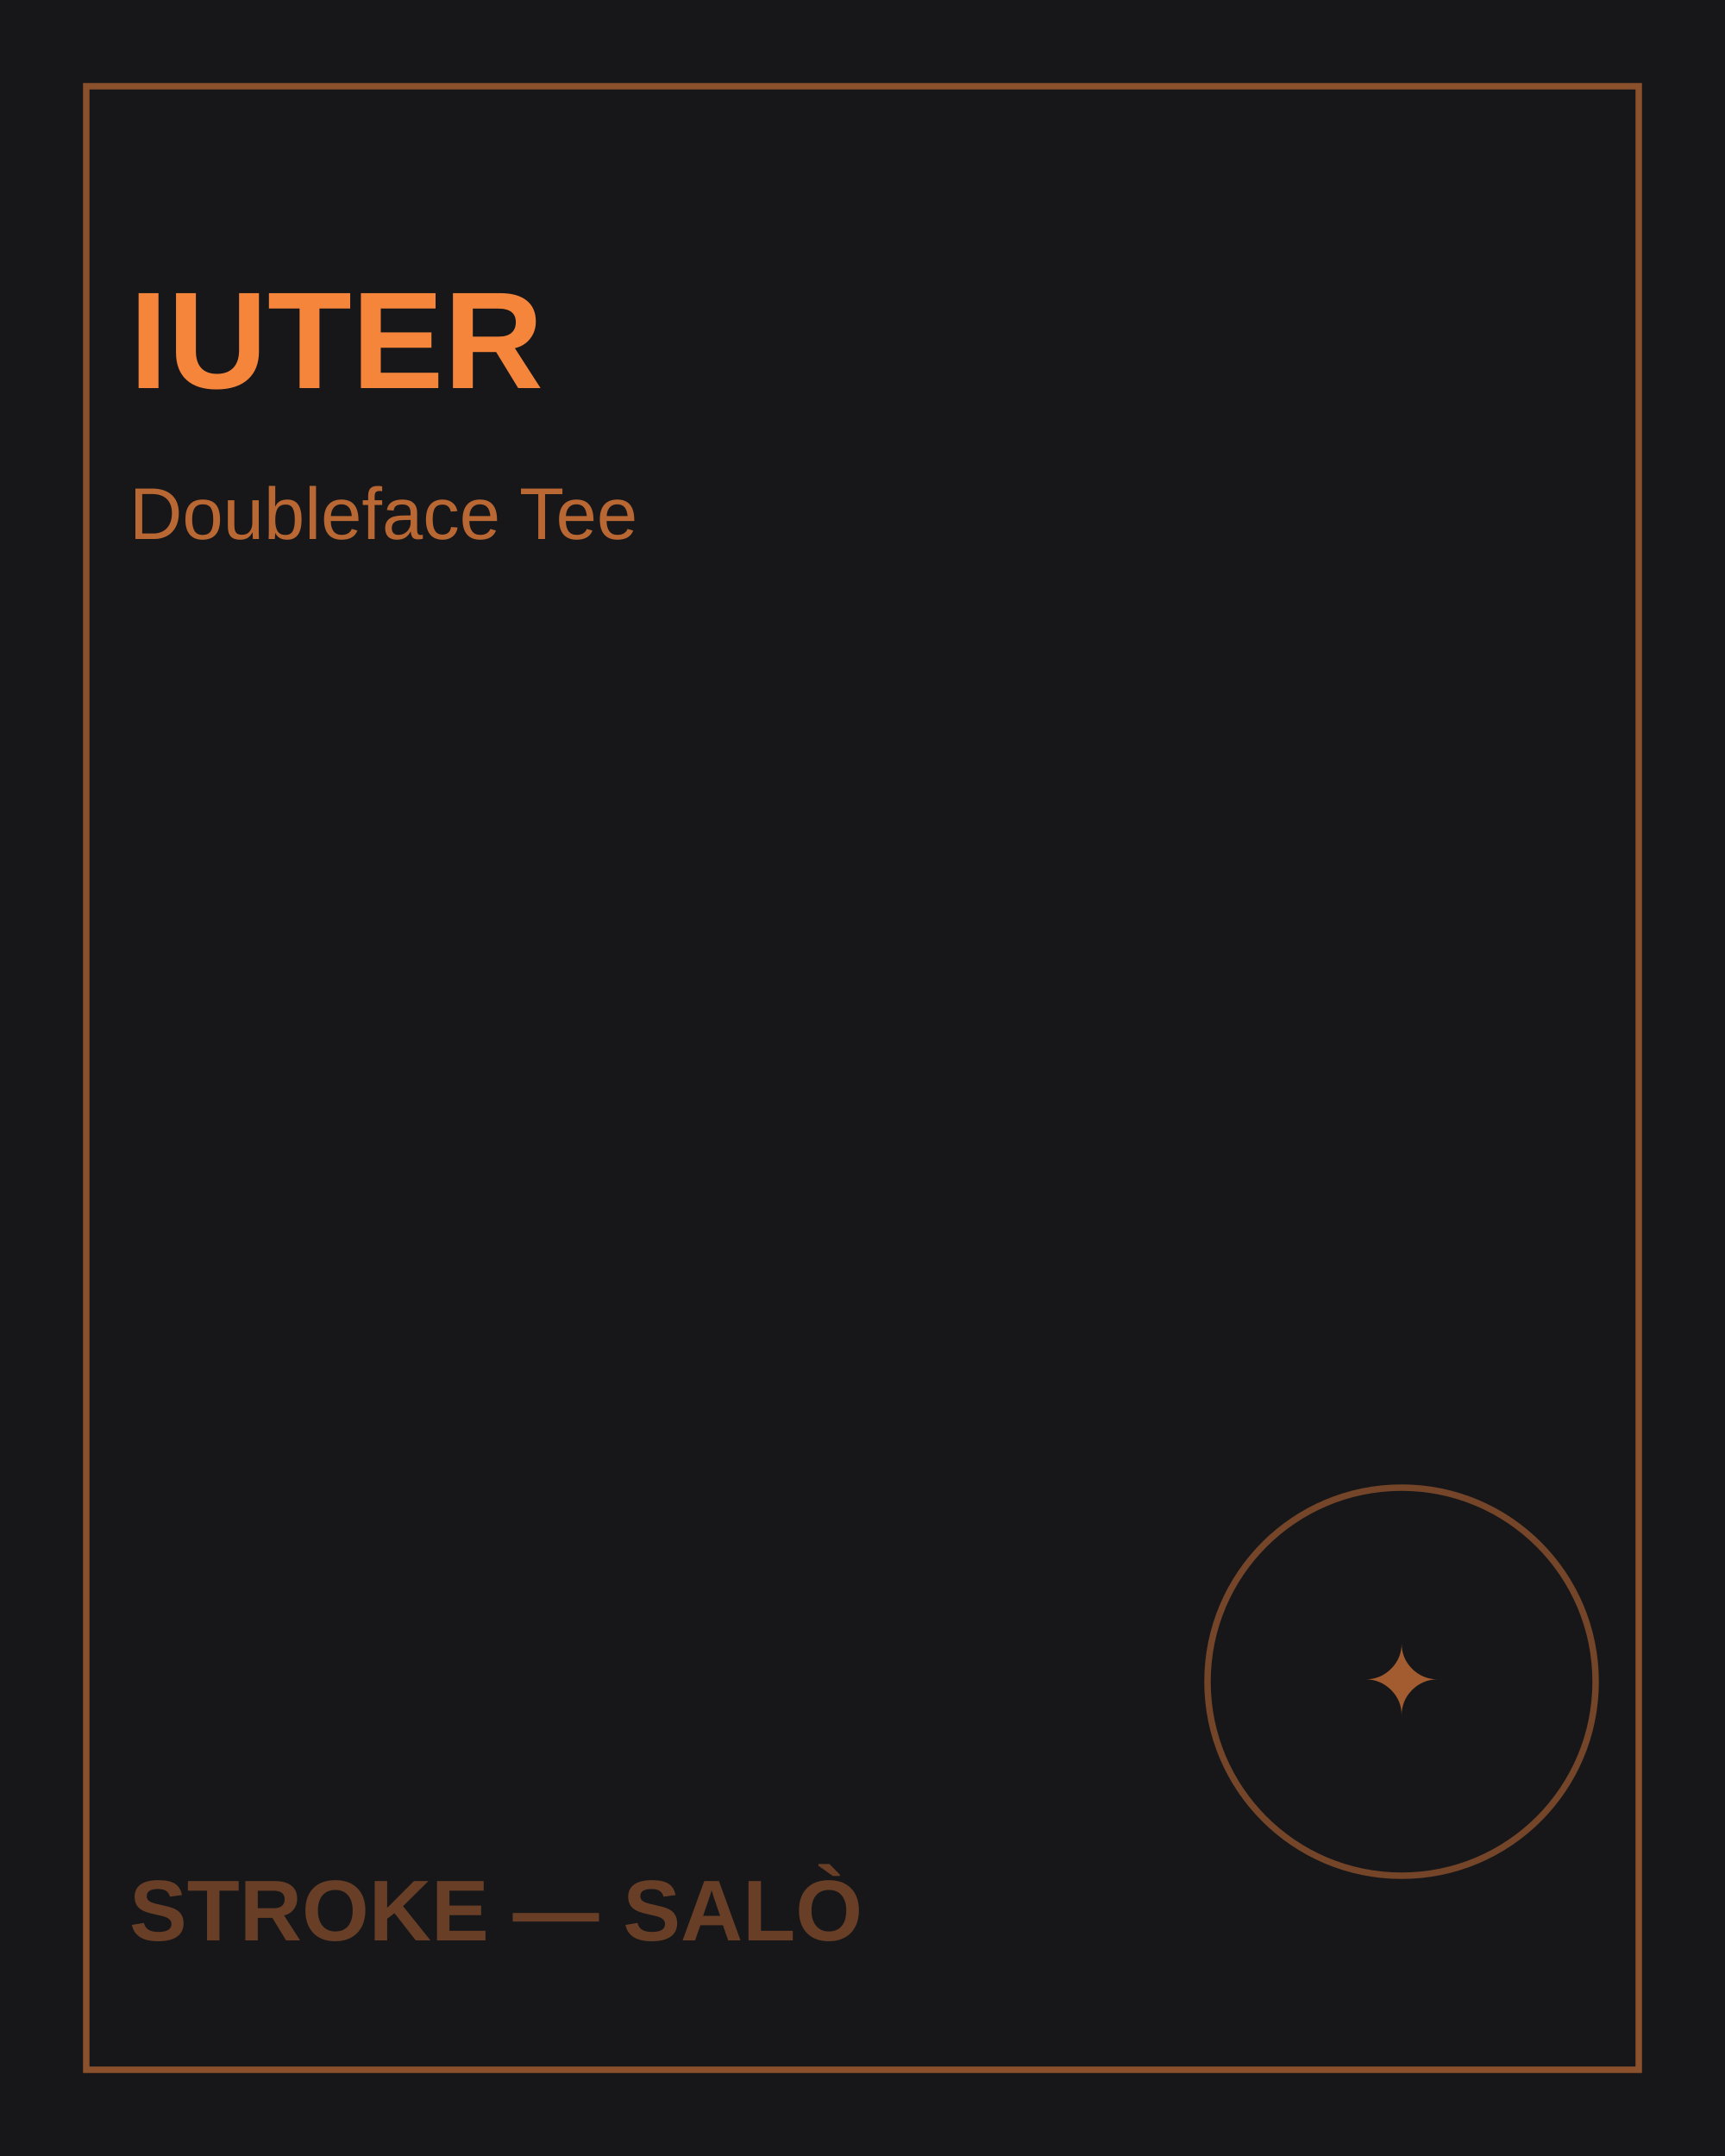
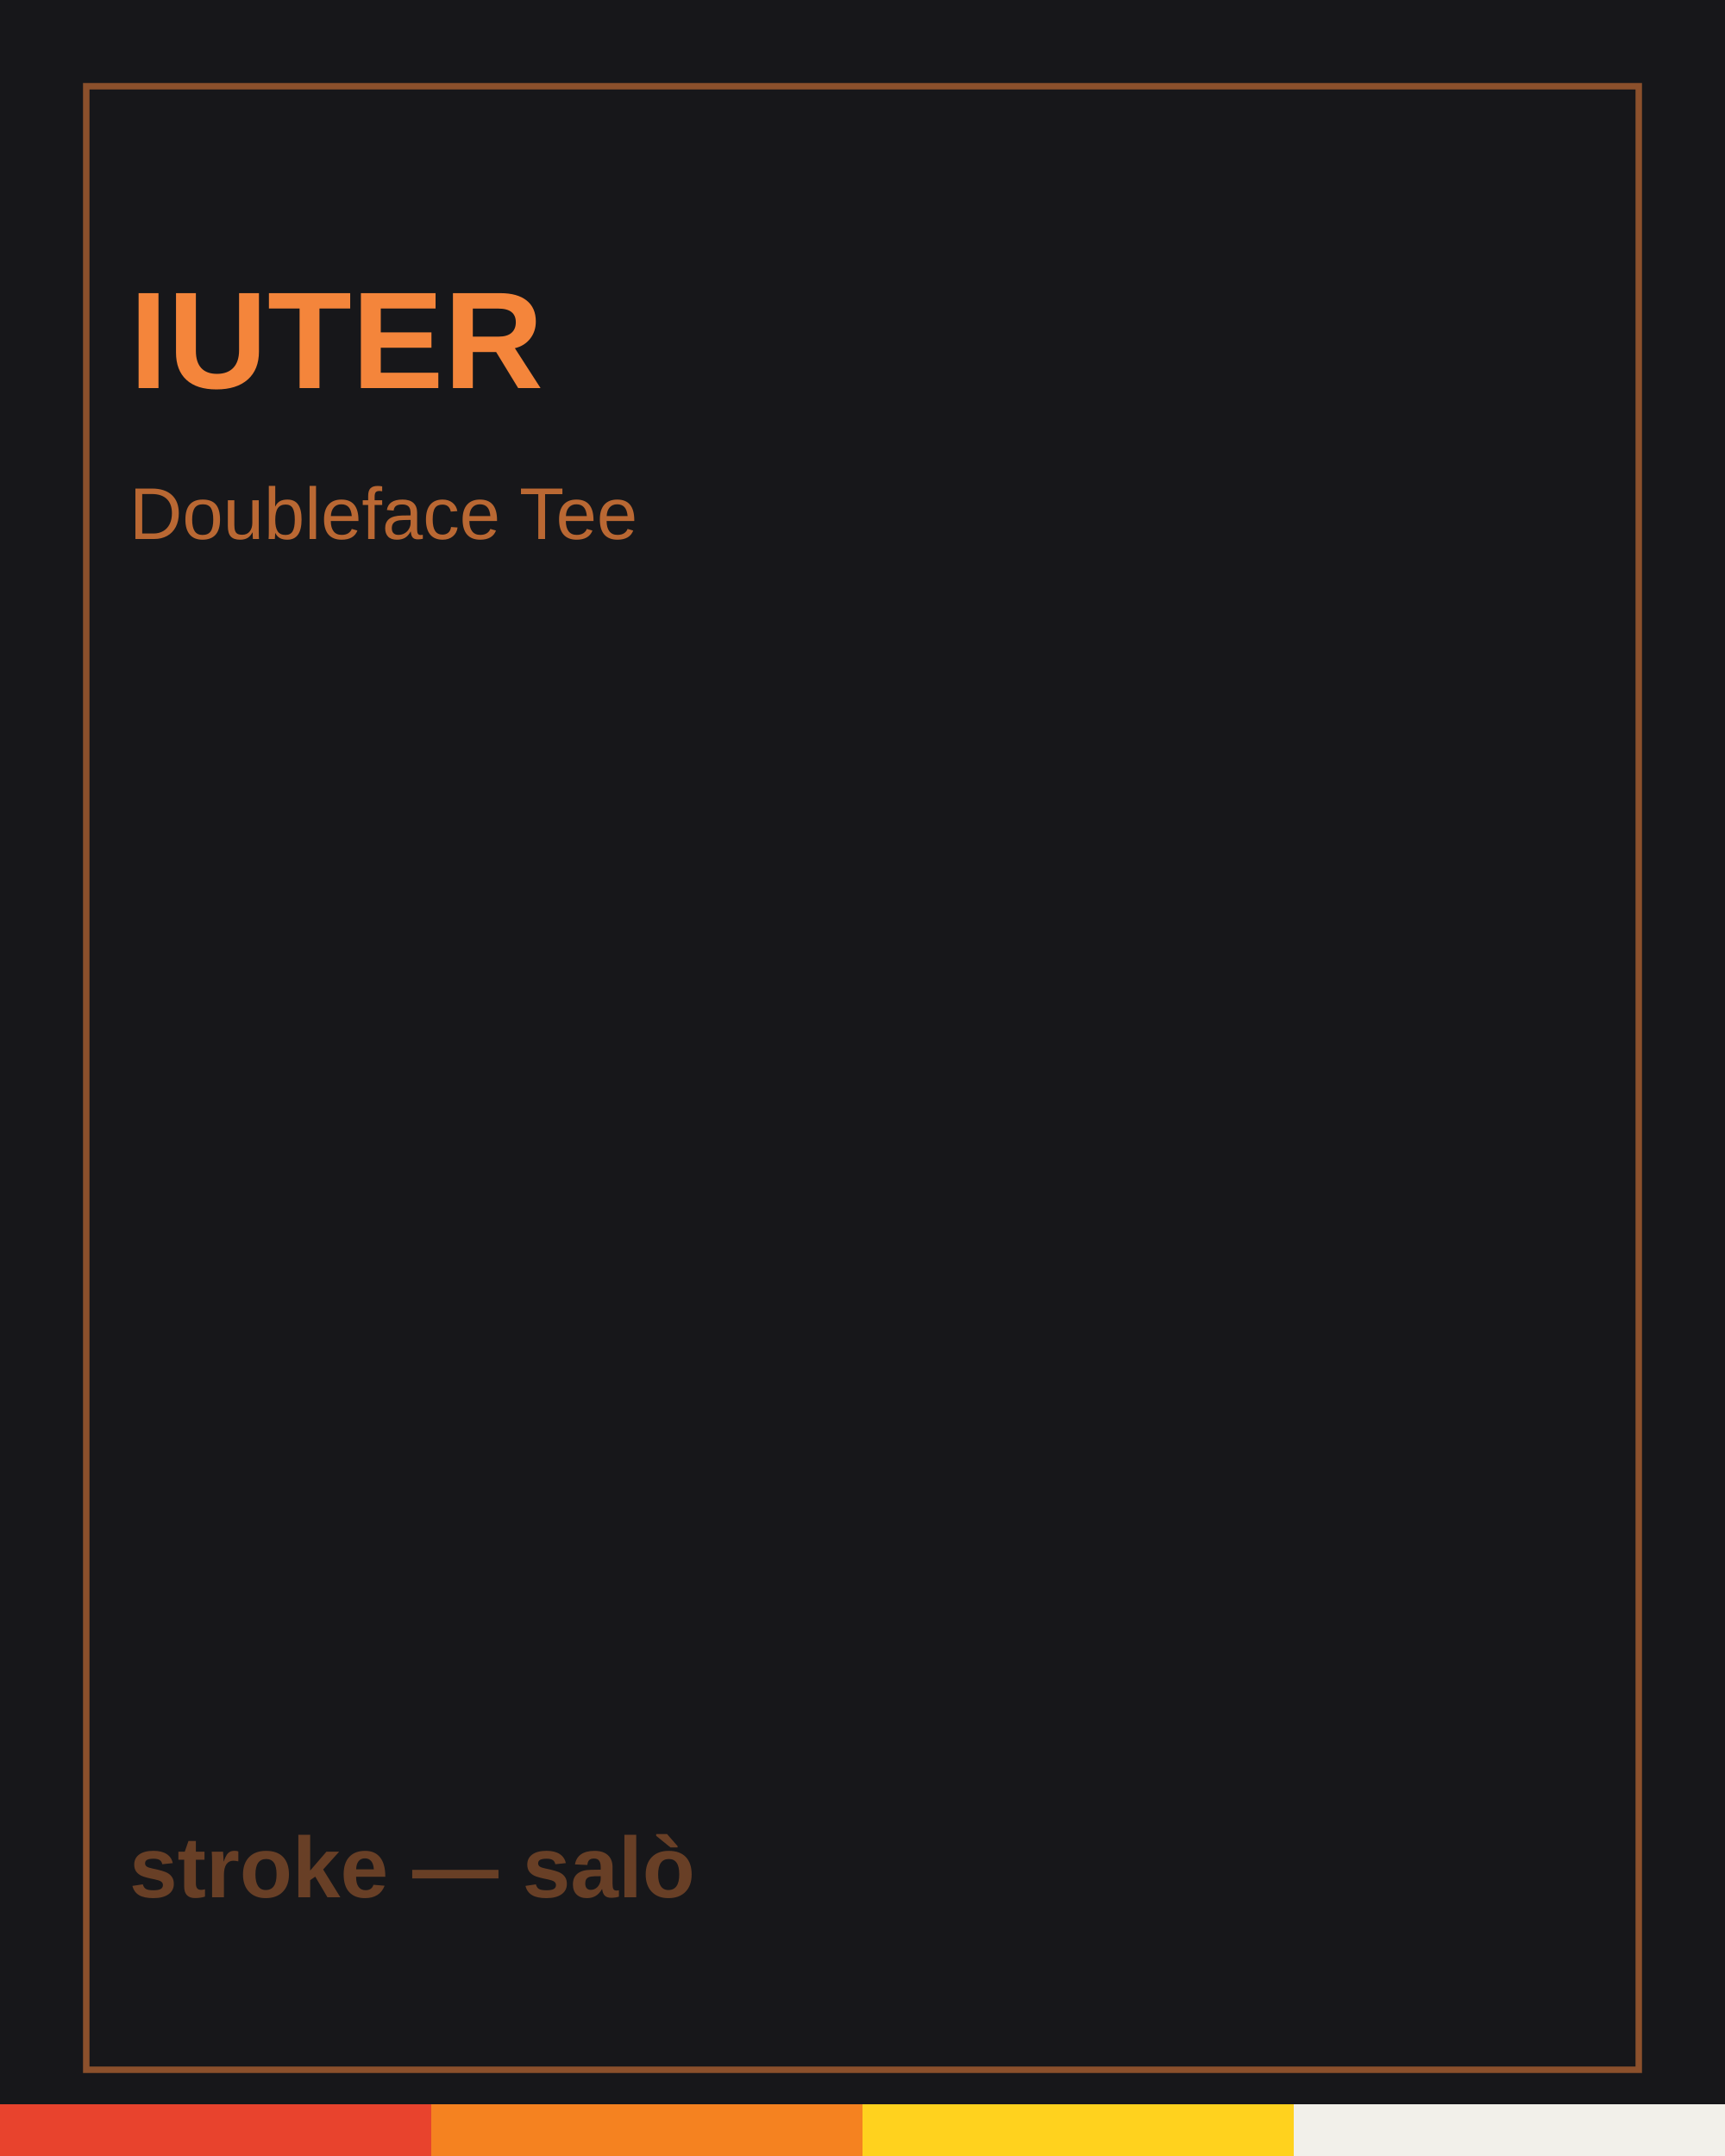
<svg xmlns="http://www.w3.org/2000/svg" width="800" height="1000" viewBox="0 0 800 1000">
  <rect width="800" height="1000" fill="#17171a" />
  <rect x="40" y="40" width="720" height="920" fill="none" stroke="#ff8a3d" stroke-width="3" opacity="0.5" />
  <text x="60" y="180" font-family="Arial Black, Arial, sans-serif" font-size="64" font-weight="900" fill="#ff8a3d" opacity="0.95">IUTER</text>
  <text x="60" y="250" font-family="Arial, sans-serif" font-size="34" fill="#ff8a3d" opacity="0.7">Doubleface Tee</text>
-   <text x="60" y="900" font-family="Arial Black, Arial, sans-serif" font-size="40" font-weight="900" fill="#ff8a3d" opacity="0.35">STROKE — SALÒ</text>
-   <circle cx="650" cy="780" r="90" fill="none" stroke="#ff8a3d" stroke-width="3" opacity="0.4" />
-   <text x="650" y="795" text-anchor="middle" font-family="Arial Black, Arial, sans-serif" font-size="44" font-weight="900" fill="#ff8a3d" opacity="0.6">✦</text>
+   <text x="60" y="880" font-family="Arial Black, Arial, sans-serif" font-size="40" font-weight="900" fill="#ff8a3d" opacity="0.35">stroke — salò</text>
+   <rect x="0" y="976" width="200" height="24" fill="#e8432d" />
+   <rect x="200" y="976" width="200" height="24" fill="#f58220" />
+   <rect x="400" y="976" width="200" height="24" fill="#ffd21e" />
+   <rect x="600" y="976" width="200" height="24" fill="#f2f0ea" />
</svg>
